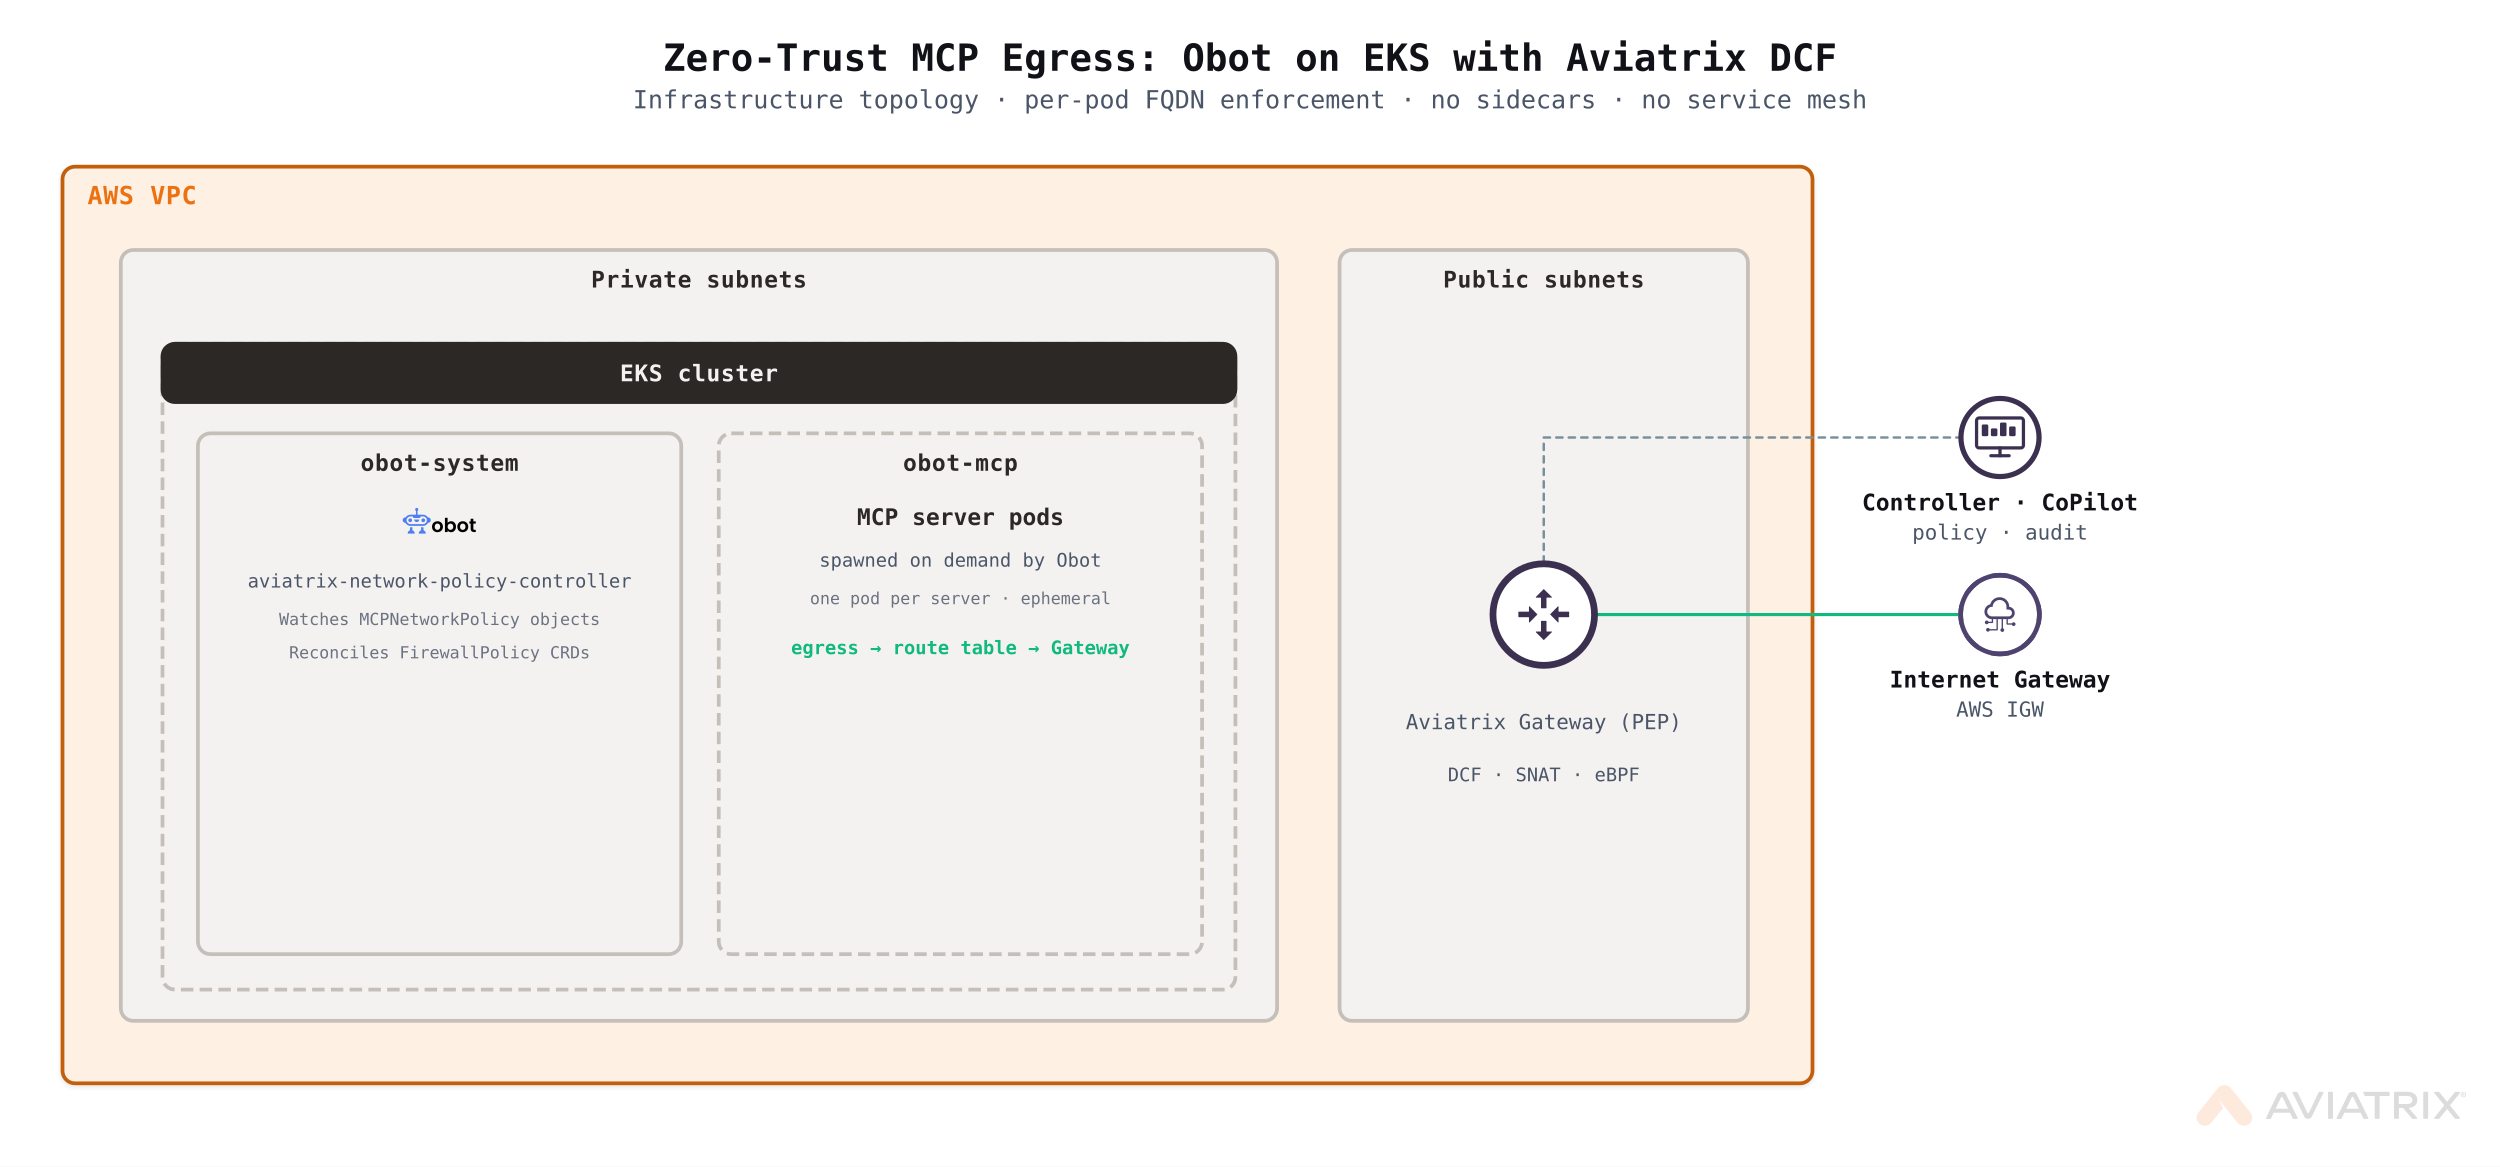
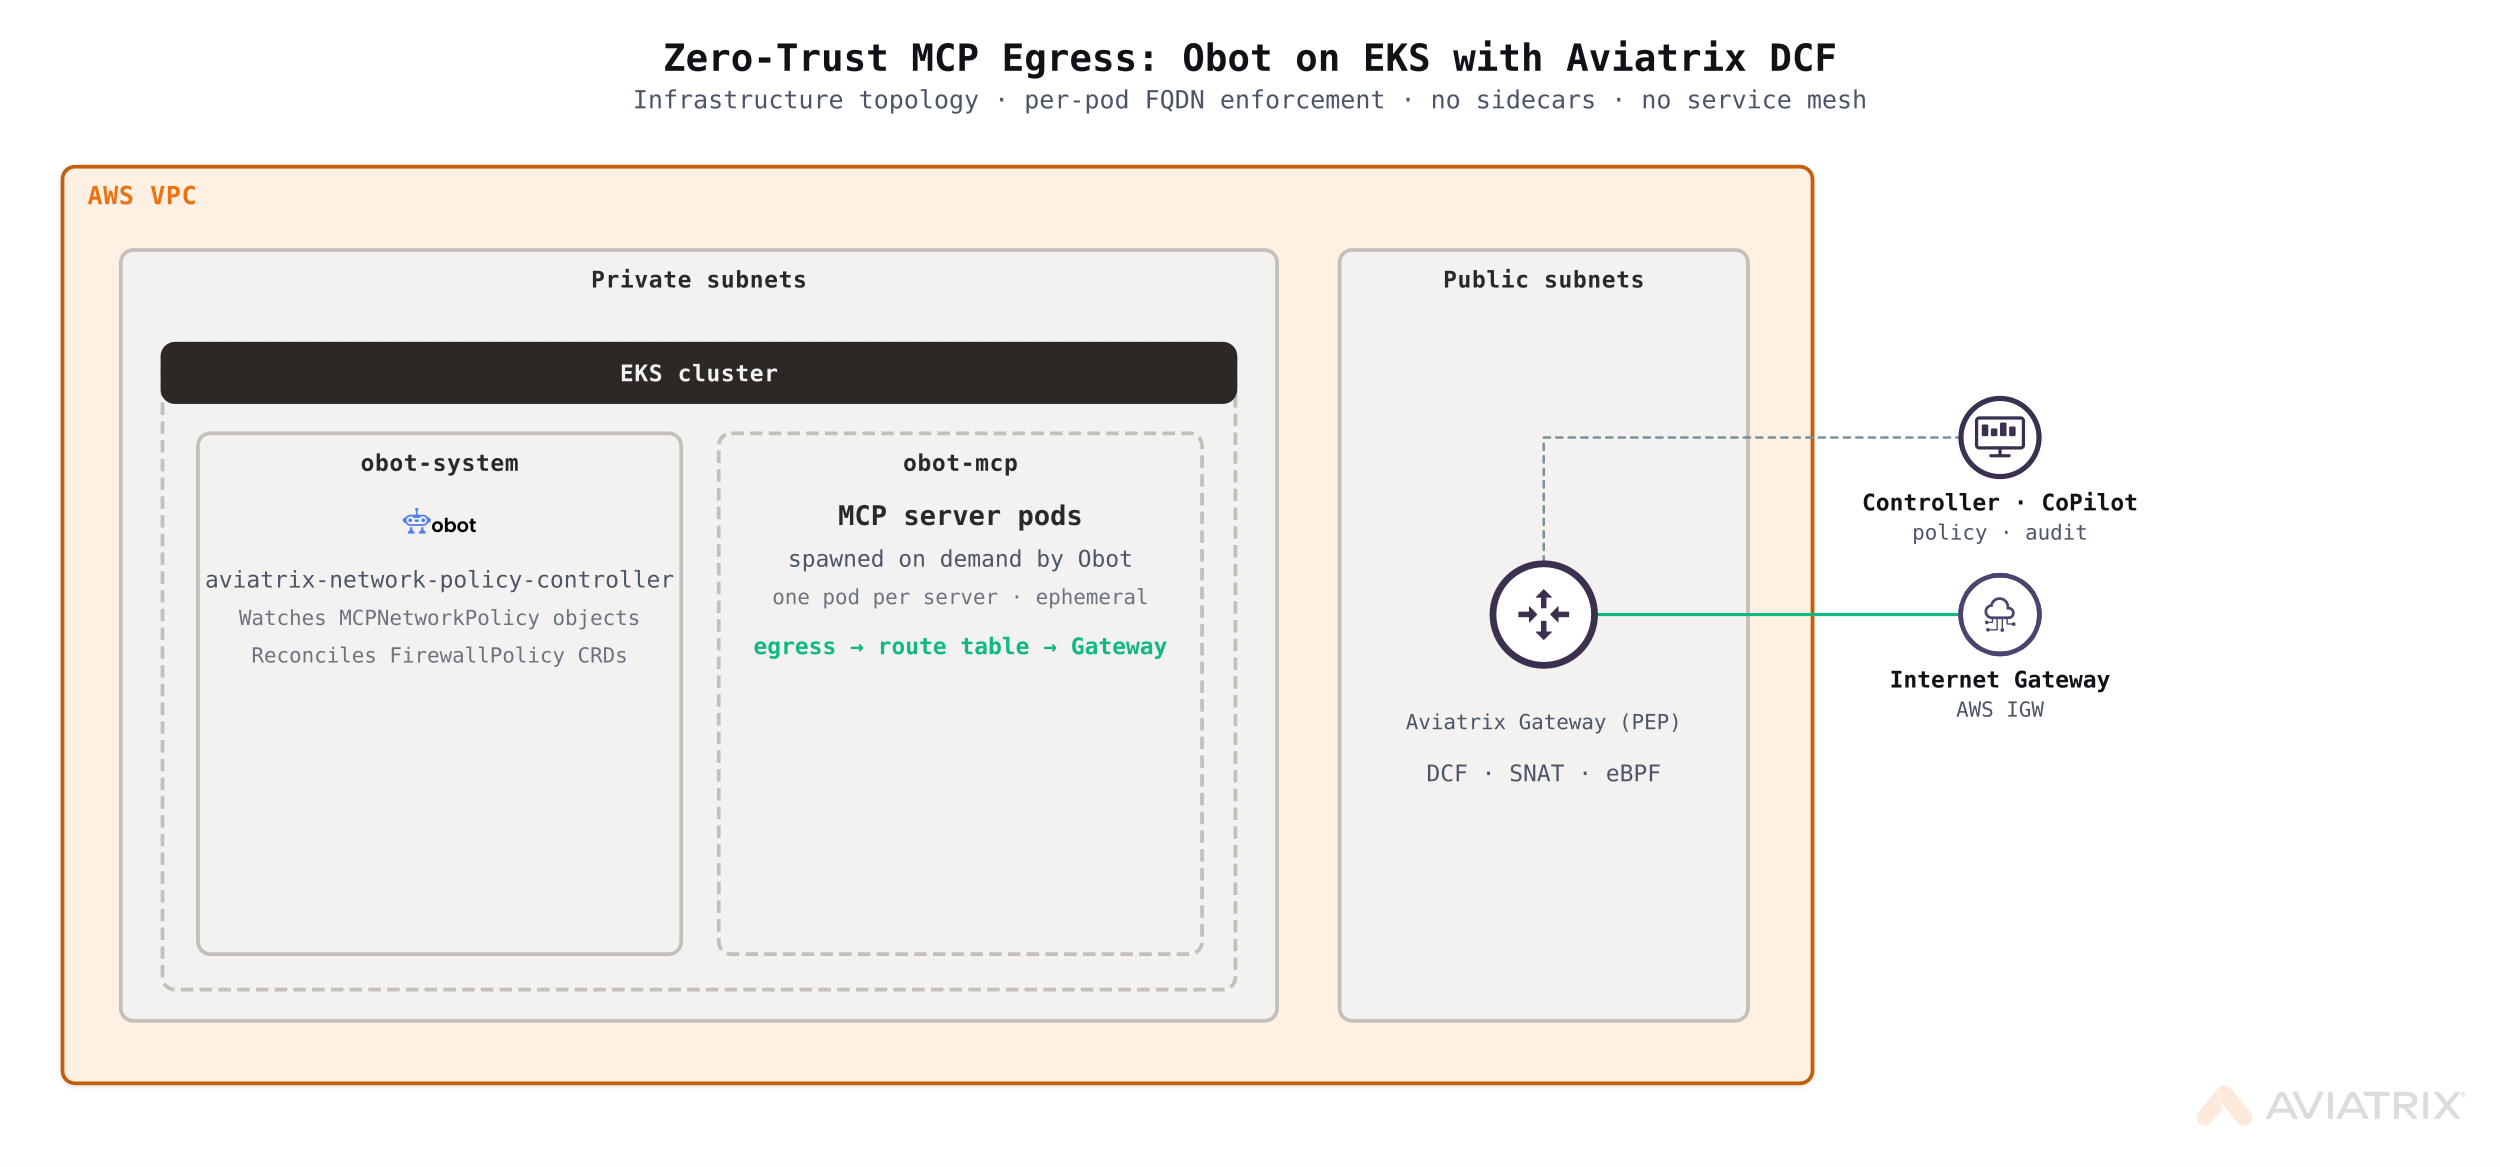
<svg xmlns="http://www.w3.org/2000/svg" viewBox="0 0 1200 560" width="1200" height="560">
  <defs>
    <filter id="shadow-sm" x="-2%" y="-2%" width="104%" height="108%">
      <feDropShadow dx="0" dy="1" stdDeviation="1" flood-color="#000" flood-opacity="0.10" />
    </filter>
    <filter id="shadow-md" x="-2%" y="-2%" width="104%" height="108%">
      <feDropShadow dx="0" dy="1" stdDeviation="1.5" flood-color="#000" flood-opacity="0.12" />
    </filter>
    <linearGradient id="avx-gradient" x1="0" y1="0" x2="0" y2="1">
      <stop offset="0%" stop-color="#fa6b1e" />
      <stop offset="100%" stop-color="#e24c01" />
    </linearGradient>
    <marker id="arrow-end" viewBox="0 0 10 10" refX="9" refY="5" markerWidth="9" markerHeight="9" orient="auto-start-reverse">
      <path d="M 0 0 L 10 5 L 0 10 z" fill="#78909C" />
    </marker>
    <marker id="arrow-end-accent" viewBox="0 0 10 10" refX="9" refY="5" markerWidth="9" markerHeight="9" orient="auto-start-reverse">
      <path d="M 0 0 L 10 5 L 0 10 z" fill="#fa6b1e" />
    </marker>
  </defs>
  <rect width="1200" height="560" fill="#FFFFFF" rx="0" stroke="none" stroke-width="1" />
  <text x="600.0" y="34" text-anchor="middle" font-family="'Anthropic Sans', 'SF Mono', ui-monospace, 'Segoe UI Mono', monospace" font-size="18" font-weight="700" fill="#111118">Zero-Trust MCP Egress: Obot on EKS with Aviatrix DCF</text>
  <text x="600.0" y="52" text-anchor="middle" font-family="'Anthropic Sans', 'SF Mono', ui-monospace, 'Segoe UI Mono', monospace" font-size="12" font-weight="400" fill="#4A5568">Infrastructure topology · per-pod FQDN enforcement · no sidecars · no service mesh</text>
  <g class="containers">
    <g id="container-vpc" opacity="1">
      <rect x="30" y="80" width="840" height="440" rx="6" ry="6" fill="#FEF0E3" stroke="#C25E0E" stroke-width="1.8" filter="url(#shadow-sm)" />
      <text x="42" y="98" text-anchor="start" font-family="'Anthropic Sans', 'SF Mono', ui-monospace, 'Segoe UI Mono', monospace" font-size="12" font-weight="600" fill="#EC7211" letter-spacing="0.3">AWS VPC</text>
    </g>
    <g id="container-priv-subnet" opacity="1">
      <rect x="58" y="120" width="555" height="370" rx="6" ry="6" fill="#F4F2F0" stroke="#C4BFB9" stroke-width="1.8" />
      <text x="335.5" y="138" text-anchor="middle" font-family="'Anthropic Sans', 'SF Mono', ui-monospace, 'Segoe UI Mono', monospace" font-size="11" font-weight="600" fill="#2c2826" letter-spacing="0.3">Private subnets</text>
    </g>
    <g id="container-eks" opacity="1">
      <rect x="78" y="165" width="515" height="310" rx="6" ry="6" fill="#F4F2F0" stroke="#C4BFB9" stroke-width="1.8" stroke-dasharray="6 3" />
    </g>
    <g id="container-pub-subnet" opacity="1">
      <rect x="643" y="120" width="196" height="370" rx="6" ry="6" fill="#F4F2F0" stroke="#C4BFB9" stroke-width="1.8" />
      <text x="741.0" y="138" text-anchor="middle" font-family="'Anthropic Sans', 'SF Mono', ui-monospace, 'Segoe UI Mono', monospace" font-size="11" font-weight="600" fill="#2c2826" letter-spacing="0.3">Public subnets</text>
    </g>
    <g id="container-ns-system" opacity="1">
      <rect x="95" y="208" width="232" height="250" rx="6" ry="6" fill="#F4F2F0" stroke="#C4BFB9" stroke-width="1.8" />
      <text x="211.0" y="226" text-anchor="middle" font-family="'Anthropic Sans', 'SF Mono', ui-monospace, 'Segoe UI Mono', monospace" font-size="11" font-weight="600" fill="#2c2826" letter-spacing="0.3">obot-system</text>
    </g>
    <g id="container-ns-mcp" opacity="1">
      <rect x="345" y="208" width="232" height="250" rx="6" ry="6" fill="#F4F2F0" stroke="#C4BFB9" stroke-width="1.8" stroke-dasharray="6 3" />
      <text x="461.0" y="226" text-anchor="middle" font-family="'Anthropic Sans', 'SF Mono', ui-monospace, 'Segoe UI Mono', monospace" font-size="11" font-weight="600" fill="#2c2826" letter-spacing="0.3">obot-mcp</text>
    </g>
    <g id="container-eks-bar" opacity="1">
      <rect x="78" y="165" width="515" height="28" rx="6" ry="6" fill="#2c2826" stroke="#2c2826" stroke-width="1.8" />
      <text x="335.5" y="183" text-anchor="middle" font-family="'Anthropic Sans', 'SF Mono', ui-monospace, 'Segoe UI Mono', monospace" font-size="11" font-weight="600" fill="#F4F2F0" letter-spacing="0.3">EKS cluster</text>
    </g>
  </g>
  <g class="connections">
    <g class="connection">
      <path d="M 741 295 L 960 295" fill="none" stroke="#10b981" stroke-width="1.5" marker-end="url(#arrow-end)" stroke-linecap="round" stroke-linejoin="round" />
    </g>
    <g class="connection">
      <path d="M 960 210 L 741 210 L 741 295" fill="none" stroke="#78909C" stroke-width="1.2" stroke-dasharray="3 3" marker-end="url(#arrow-end)" stroke-linecap="round" stroke-linejoin="round" />
    </g>
  </g>
  <g class="nodes">
    <g id="node-obot-logo">
      <svg x="193.0" y="232.0" width="36" height="36" viewBox="0 0 1892.2 720.92" overflow="visible">
        <style type="text/css">
	.st0{display:none;}
	.st1{display:inline;}
	.st2{font-family:'Poppins-SemiBold';}
	.st3{font-size:155.091px;}
	.st4{fill-rule:evenodd;clip-rule:evenodd;fill:#380067;}
	.st5{fill-rule:evenodd;clip-rule:evenodd;fill:#4F7EF3;}
</style>
        <g class="st0">
          <text transform="matrix(1 0 0 1 1070.963 390.6344)" class="st1 st2 st3">otto8</text>
          <g transform="matrix(2.51673,0,0,2.51673,9659.41,-9226.53)" class="st1">
            <g id="ic1_icon-black">
              <path id="ic1_otto8-icon-black" class="st4" d="M-3462.15,3741.84c-2.84,0-5.18,2.34-5.18,5.18l0,0c0.01,1.89,1.05,3.63,2.71,4.54     v12.11h-17.67c-6.58,0-12.34,3.52-15.49,8.77c-0.23-0.04-0.46-0.06-0.69-0.09c-4.81,0-8.77,3.96-8.77,8.77l0,0     c0,4.81,3.96,8.77,8.77,8.77c0.06,0,0.11-0.01,0.17-0.01c3.02,5.74,9.07,9.67,16.02,9.67h40.29c6.95,0,13-3.93,16.02-9.68     c0.06,0,0.11,0.01,0.17,0.02c4.81,0,8.77-3.96,8.77-8.77l0,0c0-4.81-3.96-8.77-8.77-8.77c-0.23,0.02-0.46,0.05-0.69,0.09     c-3.16-5.24-8.92-8.77-15.49-8.77h-17.67v-12.11c1.66-0.91,2.7-2.65,2.71-4.54l0,0     C-3456.97,3744.18-3459.31,3741.84-3462.15,3741.84L-3462.15,3741.84z M-3482.29,3769.34h7.59c-0.01,0.11-0.02,0.21-0.02,0.33     c0,2.56,2.06,4.63,4.63,4.63h15.89c2.56,0,4.63-2.06,4.63-4.63c0-0.11-0.01-0.22-0.02-0.33h7.59c6.92,0,12.38,5.43,12.38,12.26     c0,6.83-5.46,12.26-12.38,12.26h-40.29c-6.92,0-12.38-5.43-12.38-12.26C-3494.67,3774.77-3489.21,3769.34-3482.29,3769.34     L-3482.29,3769.34z M-3483.13,3775.52L-3483.13,3775.52c-3.34,0-6.08,2.74-6.08,6.08l0,0c0,3.33,2.74,6.08,6.08,6.08l0,0     c3.34,0,6.08-2.75,6.08-6.08l0,0C-3477.05,3778.26-3479.79,3775.52-3483.13,3775.52z M-3441.16,3775.52     c-3.34,0-6.08,2.74-6.08,6.08l0,0c0,3.33,2.74,6.08,6.08,6.08l0,0c3.34,0,6.08-2.75,6.08-6.08l0,0     C-3435.08,3778.26-3437.83,3775.52-3441.16,3775.52L-3441.16,3775.52z M-3470.34,3779.16c0,4.53,3.67,8.2,8.2,8.2     c4.53,0,8.2-3.67,8.2-8.2H-3470.34z M-3483.52,3803.87c-0.21,1.19-0.32,2.41-0.32,3.66v5.99c-4.39,1.6-7.52,5.8-7.52,10.74h22.89     c0-5-3.21-9.23-7.67-10.79v-5.93c0-1.25,0.16-2.46,0.47-3.61h-6.61C-3482.71,3803.92-3483.12,3803.9-3483.52,3803.87z      M-3440.77,3803.87c-0.41,0.03-0.82,0.05-1.23,0.05h-6.61c0.3,1.15,0.47,2.36,0.47,3.61v5.93c-4.46,1.56-7.67,5.8-7.67,10.79     h22.89c0-4.94-3.14-9.14-7.52-10.74v-5.99C-3440.44,3806.28-3440.56,3805.06-3440.77,3803.87z M-3447.09,3816.16     c1.59,0,2.83,1.19,2.83,2.88c0,1.69-1.24,2.88-2.83,2.88c-1.58,0-2.83-1.19-2.83-2.88     C-3449.92,3817.34-3448.68,3816.16-3447.09,3816.16z M-3441.37,3816.16c1.2,0,1.82,0.66,1.82,1.46c0,0.6-0.34,1.06-0.89,1.27     c0.63,0.19,1.03,0.69,1.03,1.38c0,1-0.79,1.64-1.96,1.64c-1.16,0-1.95-0.64-1.95-1.64c0-0.7,0.41-1.2,1.02-1.38     c-0.57-0.22-0.89-0.65-0.89-1.27C-3443.18,3816.81-3442.57,3816.16-3441.37,3816.16z M-3441.37,3816.74     c-0.68,0-1.14,0.33-1.14,0.98c0,0.57,0.47,0.94,1.14,0.94c0.68,0,1.15-0.38,1.15-0.95     C-3440.22,3817.07-3440.67,3816.74-3441.37,3816.74z M-3447.09,3816.79c-1.19,0-2.08,0.86-2.08,2.24c0,1.38,0.89,2.24,2.08,2.24     s2.08-0.86,2.08-2.24C-3445.02,3817.65-3445.91,3816.79-3447.09,3816.79z M-3441.37,3819.19c-0.71,0-1.28,0.32-1.28,1.05     c0,0.65,0.5,1.09,1.28,1.09c0.79,0,1.27-0.44,1.27-1.09C-3440.09,3819.54-3440.64,3819.19-3441.37,3819.19z" />
            </g>
          </g>
        </g>
        <g>
          <path d="M821.02,630.46c-20.7-11.47-36.95-27.72-48.75-48.75c-11.81-21.02-17.7-45.27-17.7-72.76c0-27.48,6.06-51.74,18.19-72.76   c12.13-21.02,28.7-37.27,49.72-48.75c21.02-11.48,44.46-17.22,70.34-17.22c25.87,0,49.31,5.75,70.34,17.22   c21.02,11.48,37.59,27.73,49.72,48.75c12.13,21.02,18.19,45.28,18.19,72.76c0,27.49-6.23,51.74-18.67,72.76   c-12.45,21.02-29.27,37.28-50.45,48.75c-21.18,11.48-44.87,17.22-71.06,17.22C865,647.68,841.71,641.94,821.02,630.46z    M925.55,579.53c10.83-5.98,19.48-14.95,25.95-26.92c6.47-11.96,9.7-26.51,9.7-43.66c0-25.54-6.71-45.19-20.13-58.94   c-13.42-13.74-29.83-20.62-49.24-20.62c-19.4,0-35.65,6.88-48.75,20.62c-13.1,13.75-19.65,33.39-19.65,58.94   c0,25.55,6.38,45.2,19.16,58.93c12.77,13.75,28.86,20.62,48.27,20.62C903.16,588.5,914.72,585.51,925.55,579.53z" />
          <path d="M1185.06,382.34c15.35-8.08,32.9-12.13,52.63-12.13c22.96,0,43.73,5.66,62.33,16.98c18.59,11.32,33.3,27.41,44.14,48.26   c10.83,20.86,16.25,45.04,16.25,72.52c0,27.49-5.42,51.83-16.25,73c-10.84,21.19-25.55,37.6-44.14,49.24   c-18.6,11.64-39.37,17.46-62.33,17.46c-20.05,0-37.59-3.96-52.63-11.88c-15.04-7.92-27.09-18.19-36.14-30.8v38.32h-67.91V284.36   h67.91v129.51C1157.66,400.94,1169.7,390.43,1185.06,382.34z M1281.11,466.02c-6.63-11.8-15.36-20.78-26.19-26.92   c-10.84-6.14-22.56-9.22-35.17-9.22c-12.29,0-23.85,3.15-34.68,9.46c-10.84,6.3-19.57,15.45-26.19,27.41   c-6.63,11.97-9.94,26.04-9.94,42.2c0,16.17,3.31,30.24,9.94,42.2c6.62,11.97,15.35,21.1,26.19,27.41   c10.83,6.31,22.39,9.46,34.68,9.46c12.61,0,24.33-3.23,35.17-9.7c10.83-6.47,19.56-15.68,26.19-27.65   c6.62-11.96,9.94-26.19,9.94-42.69C1291.05,491.81,1287.73,477.83,1281.11,466.02z" />
          <path d="M1459.37,630.46c-20.7-11.47-36.95-27.72-48.75-48.75c-11.81-21.02-17.7-45.27-17.7-72.76c0-27.48,6.06-51.74,18.19-72.76   c12.13-21.02,28.7-37.27,49.72-48.75c21.02-11.48,44.46-17.22,70.34-17.22c25.87,0,49.31,5.75,70.34,17.22   c21.02,11.48,37.59,27.73,49.72,48.75c12.13,21.02,18.19,45.28,18.19,72.76c0,27.49-6.23,51.74-18.67,72.76   c-12.45,21.02-29.27,37.28-50.45,48.75c-21.18,11.48-44.87,17.22-71.06,17.22C1503.34,647.68,1480.06,641.94,1459.37,630.46z    M1563.9,579.53c10.83-5.98,19.48-14.95,25.95-26.92c6.47-11.96,9.7-26.51,9.7-43.66c0-25.54-6.71-45.19-20.13-58.94   c-13.42-13.74-29.84-20.62-49.24-20.62c-19.4,0-35.65,6.88-48.75,20.62c-13.1,13.75-19.65,33.39-19.65,58.94   c0,25.55,6.38,45.2,19.16,58.93c12.77,13.75,28.86,20.62,48.27,20.62C1541.51,588.5,1553.06,585.51,1563.9,579.53z" />
          <path d="M1798.43,430.37v130c0,9.06,2.18,15.6,6.55,19.65c4.36,4.05,11.72,6.06,22.07,6.06h31.53v57.24h-42.69   c-57.24,0-85.86-27.81-85.86-83.43V430.37h-32.02v-55.78h32.02v-66.45h68.4v66.45h60.15v55.78H1798.43z" />
        </g>
        <g id="ic1_icon-black_00000129166214560931710720000014079342250062017976_">
          <path id="ic1_otto8-icon-black_00000052808708928244291080000007683698333036600744_" class="st5" d="M369.51,33.52   c-22.36,0-40.77,18.41-40.77,40.77l0,0c0.04,14.86,8.23,28.61,21.3,35.7v95.32H210.94c-51.76,0-97.1,27.73-121.96,69.01   c-1.81-0.3-3.63-0.51-5.45-0.68c-37.86,0-69.01,31.14-69.01,69.01l0,0c0,37.86,31.15,69.01,69.01,69.01   c0.44-0.03,0.87-0.07,1.31-0.1c23.75,45.19,71.4,76.13,126.1,76.13h317.14c54.71,0,102.36-30.94,126.11-76.17   c0.44,0.03,0.87,0.1,1.3,0.14c37.86,0,69.01-31.14,69.01-69.01l0,0c0-37.86-31.15-69.01-69.01-69.01   c-1.83,0.17-3.64,0.37-5.45,0.68c-24.86-41.28-70.2-69.04-121.96-69.04H388.97v-95.29c13.07-7.13,21.26-20.84,21.3-35.7l0,0   C410.27,51.93,391.87,33.52,369.51,33.52L369.51,33.52z M210.94,250h59.73c-0.06,0.84-0.13,1.69-0.13,2.57   c0,20.16,16.24,36.41,36.42,36.41h125.09c20.18,0,36.42-16.25,36.42-36.41c0-0.88-0.07-1.72-0.13-2.57h59.73   c54.48,0,97.47,42.73,97.47,96.5c0,53.74-42.99,96.5-97.47,96.5H210.94c-54.48,0-97.47-42.76-97.47-96.5   C113.47,292.73,156.46,250,210.94,250L210.94,250z M204.34,298.64L204.34,298.64c-26.26,0-47.86,21.58-47.86,47.86l0,0   c0,26.25,21.6,47.86,47.86,47.86l0,0c26.26,0,47.86-21.62,47.86-47.86l0,0C252.2,320.22,230.59,298.64,204.34,298.64z    M534.68,298.64c-26.26,0-47.86,21.58-47.86,47.86l0,0c0,26.25,21.6,47.86,47.86,47.86l0,0c26.26,0,47.86-21.62,47.86-47.86l0,0   C582.54,320.22,560.93,298.64,534.68,298.64L534.68,298.64z M305,327.32c0,35.63,28.88,64.52,64.51,64.52   c35.63,0,64.51-28.88,64.51-64.52H305z M201.23,521.81c-1.62,9.36-2.55,18.95-2.55,28.78v47.12c-34.52,12.63-59.2,45.67-59.2,84.55   h180.19c0-39.32-25.25-72.66-60.38-84.95v-46.71c0-9.86,1.3-19.35,3.67-28.41h-52.02C207.67,522.18,204.44,522.04,201.23,521.81z    M537.79,521.81c-3.21,0.24-6.44,0.37-9.71,0.37h-52.02c2.37,9.05,3.67,18.54,3.67,28.41v46.71   c-35.14,12.29-60.38,45.63-60.38,84.95h180.2c0-38.88-24.68-71.91-59.2-84.51v-47.15C540.34,540.76,539.41,531.16,537.79,521.81z" />
        </g>
      </svg>
    </g>
    <g id="node-gw">
      <svg x="715.0" y="269.0" width="52" height="52" viewBox="0 0 128 128" overflow="visible">
        <circle cx="64" cy="64" r="60" fill="white" stroke="#3B304F" stroke-width="8" />
        <path fill="#3B304F" d="M54.697 43.189L63.64 34.139C63.878 33.954 64.115 33.954 64.36 34.139L73.534 43.189C73.717 43.374 73.778 43.613 73.602 43.791C73.534 43.969 73.358 44.031 73.174 43.969H67.705C67.468 43.969 67.23 44.209 67.23 44.448V56.141C67.23 56.381 67.047 56.566 66.809 56.566H61.245C61.001 56.634 60.756 56.442 60.756 56.203V44.455C60.756 44.216 60.58 43.976 60.349 43.976H55.056C54.758 43.976 54.581 43.736 54.581 43.428C54.636 43.38 54.636 43.257 54.697 43.196V43.189ZM73.541 84.811L64.36 93.861C64.115 94.046 63.871 94.046 63.634 93.861L54.69 84.811C54.514 84.572 54.568 84.264 54.812 84.147C54.88 84.092 54.934 84.031 55.05 84.031H60.343C60.573 84.031 60.75 83.791 60.75 83.552V71.859C60.75 71.619 60.933 71.434 61.17 71.434H66.816C67.054 71.434 67.237 71.612 67.237 71.859V83.552C67.237 83.791 67.474 84.031 67.712 84.031H72.937C73.174 83.853 73.48 83.908 73.656 84.147C73.778 84.332 73.724 84.626 73.534 84.811H73.541ZM46.533 72.872V67.532C46.533 67.3 46.296 67.122 46.058 67.053H34.475C34.231 67.053 34 66.882 34 66.642V61.002C34 60.762 34.231 60.591 34.475 60.522H46.058C46.296 60.522 46.533 60.344 46.533 60.112V54.772C46.479 54.525 46.601 54.293 46.778 54.224C46.954 54.108 47.198 54.224 47.321 54.347L56.257 63.521C56.441 63.699 56.441 63.931 56.257 64.123L47.314 73.173C47.137 73.358 46.893 73.413 46.717 73.297C46.581 73.173 46.527 72.995 46.527 72.872H46.533ZM81.467 54.765V60.105C81.467 60.351 81.704 60.529 81.942 60.529H93.525C93.769 60.598 94 60.769 94 61.008V66.642C94 66.889 93.769 67.067 93.525 67.067H81.942C81.704 67.135 81.467 67.306 81.467 67.546V72.886C81.521 73.119 81.344 73.297 81.1 73.365C80.924 73.365 80.802 73.297 80.693 73.18L71.736 64.007C71.559 63.829 71.559 63.596 71.736 63.404L80.693 54.354C80.802 54.169 81.1 54.115 81.283 54.231C81.467 54.354 81.521 54.594 81.467 54.779V54.765Z" />
      </svg>
      <text x="741" y="350.0" text-anchor="middle" font-family="'Anthropic Sans', 'SF Mono', ui-monospace, 'Segoe UI Mono', monospace" font-size="10" font-weight="400" fill="#4A5568">Aviatrix Gateway (PEP)</text>
    </g>
    <g id="node-igw">
      <svg x="940.0" y="275.0" width="40" height="40" viewBox="0 0 72 72" overflow="visible">
        <circle cx="36" cy="36" r="36" fill="white" />
        <path d="M72 36C72 55.882 55.882 72 36 72C16.118 72 0 55.882 0 36C0 16.118 16.118 0 36 0C55.882 0 72 16.118 72 36ZM4.032 36C4.032 53.655 18.345 67.968 36 67.968C53.655 67.968 67.968 53.655 67.968 36C67.968 18.345 53.655 4.032 36 4.032C18.345 4.032 4.032 18.345 4.032 36Z" fill="#4E436F" />
        <path fill-rule="evenodd" clip-rule="evenodd" d="M71.382 42.677C71.504 42.025 71.609 41.366 71.696 40.702C71.897 39.163 72 37.594 72 36C72 34.406 71.897 32.837 71.696 31.298C71.609 30.634 71.504 29.975 71.382 29.323C71.258 28.664 71.117 28.012 70.958 27.366C68.885 27.753 67.453 29.699 67.729 31.815C67.908 33.183 68 34.58 68 36C68 37.42 67.908 38.817 67.729 40.185C67.453 42.301 68.885 44.246 70.958 44.633C71.117 43.988 71.258 43.336 71.382 42.677ZM66.82 54.614C65.08 53.422 62.691 53.786 61.391 55.479C59.686 57.697 57.697 59.686 55.479 61.391C53.786 62.691 53.422 65.08 54.614 66.82C55.186 66.474 55.747 66.113 56.297 65.737C56.848 65.36 57.388 64.968 57.916 64.562C60.41 62.646 62.646 60.41 64.562 57.916C64.968 57.388 65.36 56.848 65.737 56.297C66.113 55.747 66.474 55.186 66.82 54.614ZM44.633 70.958C44.246 68.885 42.301 67.453 40.185 67.729C38.817 67.908 37.42 68 36 68C34.58 68 33.183 67.908 31.815 67.729C29.699 67.453 27.753 68.885 27.366 70.958C28.012 71.117 28.664 71.258 29.323 71.382C29.975 71.504 30.634 71.609 31.298 71.696C32.837 71.897 34.406 72 36 72C37.594 72 39.163 71.897 40.702 71.696C41.366 71.609 42.025 71.504 42.677 71.382C43.336 71.258 43.988 71.117 44.633 70.958ZM17.386 66.82C18.578 65.08 18.214 62.691 16.521 61.391C14.303 59.686 12.314 57.697 10.609 55.479C9.309 53.786 6.92 53.422 5.18 54.614C5.526 55.186 5.887 55.747 6.263 56.297C6.64 56.848 7.032 57.388 7.438 57.916C9.354 60.41 11.59 62.646 14.084 64.562C14.612 64.968 15.152 65.36 15.703 65.737C16.253 66.113 16.814 66.474 17.386 66.82ZM1.042 44.633C3.115 44.246 4.547 42.301 4.271 40.185C4.092 38.817 4 37.42 4 36C4 34.58 4.092 33.183 4.271 31.815C4.547 29.699 3.115 27.753 1.042 27.366C0.883 28.012 0.742 28.664 0.618 29.323C0.496 29.975 0.391 30.634 0.304 31.298C0.104 32.837 0 34.406 0 36C0 37.594 0.104 39.163 0.304 40.702C0.391 41.366 0.496 42.025 0.618 42.677C0.742 43.336 0.883 43.988 1.042 44.633ZM5.18 17.386C6.92 18.578 9.309 18.214 10.609 16.521C12.314 14.303 14.303 12.314 16.521 10.609C18.214 9.309 18.578 6.92 17.386 5.18C16.814 5.526 16.253 5.887 15.703 6.263C15.152 6.64 14.612 7.032 14.084 7.438C11.59 9.354 9.354 11.59 7.438 14.084C7.032 14.612 6.64 15.152 6.263 15.703C5.887 16.253 5.526 16.814 5.18 17.386ZM27.366 1.042C27.753 3.115 29.699 4.547 31.815 4.271C33.183 4.092 34.58 4 36 4C37.42 4 38.817 4.092 40.185 4.271C42.301 4.547 44.246 3.115 44.633 1.042C43.988 0.883 43.336 0.742 42.677 0.618C42.025 0.496 41.366 0.391 40.702 0.304C39.163 0.104 37.594 0 36 0C34.406 0 32.837 0.104 31.298 0.304C30.634 0.391 29.975 0.496 29.323 0.618C28.664 0.742 28.012 0.883 27.366 1.042ZM54.614 5.18C53.422 6.92 53.786 9.309 55.479 10.609C57.697 12.314 59.686 14.303 61.391 16.521C62.691 18.214 65.08 18.578 66.82 17.386C66.474 16.814 66.113 16.253 65.737 15.703C65.36 15.152 64.968 14.612 64.562 14.084C62.646 11.59 60.41 9.354 57.916 7.438C57.388 7.032 56.848 6.64 56.297 6.263C55.747 5.887 55.186 5.526 54.614 5.18Z" fill="#4E436F" />
        <path fill-rule="evenodd" clip-rule="evenodd" d="M28.872 39.941C27.168 39.889 25.704 39.269 24.481 38.079C23.202 36.836 22.562 35.317 22.562 33.521C22.562 31.982 23.029 30.61 23.96 29.407C24.892 28.203 26.112 27.433 27.619 27.098C28.114 25.282 29.106 23.812 30.593 22.687C32.08 21.562 33.766 21 35.649 21C37.969 21 39.937 21.804 41.553 23.412C43.169 25.021 43.977 26.979 43.977 29.288C45.346 29.446 46.481 30.033 47.383 31.049C48.285 32.066 48.736 33.255 48.736 34.616C48.736 36.096 48.216 37.354 47.175 38.39C46.134 39.426 44.87 39.944 43.383 39.944H42.777V43.558H46.323C46.586 43.008 47.149 42.628 47.802 42.628C48.705 42.628 49.438 43.357 49.438 44.256C49.438 45.155 48.705 45.884 47.802 45.884C47.061 45.884 46.435 45.393 46.233 44.721H42.193C41.87 44.721 41.609 44.461 41.609 44.139V39.944H38.571V47.851C39.186 48.085 39.622 48.678 39.622 49.372C39.622 50.271 38.89 51 37.986 51C37.083 51 36.35 50.271 36.35 49.372C36.35 48.678 36.787 48.085 37.402 47.851V39.944H34.13V49.139C34.13 49.461 33.869 49.721 33.546 49.721H27.129C26.894 50.333 26.298 50.767 25.601 50.767C24.697 50.767 23.965 50.039 23.965 49.139C23.965 48.24 24.697 47.512 25.601 47.512C26.298 47.512 26.894 47.946 27.129 48.558H32.962V39.944H30.041V42.744C30.041 43.065 29.779 43.326 29.456 43.326H26.069C25.835 43.94 25.239 44.376 24.54 44.376C23.636 44.376 22.904 43.647 22.904 42.748C22.904 41.849 23.636 41.12 24.54 41.12C25.237 41.12 25.833 41.555 26.068 42.167L28.872 42.163V39.941ZM45.494 36.718C44.919 37.29 44.215 37.576 43.383 37.576H29.106C27.956 37.576 26.974 37.172 26.161 36.362C25.807 36.01 25.53 35.625 25.33 35.208C25.071 34.669 24.942 34.077 24.942 33.432C24.942 33.23 24.955 33.032 24.98 32.84C25.099 31.947 25.492 31.168 26.161 30.502C26.974 29.693 27.956 29.288 29.106 29.288H29.701C29.701 27.65 30.281 26.254 31.441 25.1C31.985 24.558 32.583 24.144 33.234 23.856C33.949 23.54 34.73 23.377 35.575 23.368C35.6 23.368 35.624 23.368 35.649 23.368C37.295 23.368 38.698 23.945 39.858 25.1C40.393 25.632 40.804 26.215 41.093 26.85C41.33 27.373 41.484 27.93 41.554 28.523C41.583 28.772 41.598 29.027 41.598 29.288V31.656H43.383C44.215 31.656 44.919 31.942 45.494 32.514C45.964 32.982 46.242 33.534 46.328 34.172C46.347 34.316 46.357 34.464 46.357 34.616C46.357 35.045 46.28 35.44 46.126 35.8C45.982 36.136 45.772 36.442 45.494 36.718Z" fill="#4E436F" />
      </svg>
      <text x="960" y="330.0" text-anchor="middle" font-family="'Anthropic Sans', 'SF Mono', ui-monospace, 'Segoe UI Mono', monospace" font-size="11" font-weight="600" fill="#111118">Internet Gateway</text>
      <text x="960" y="344.0" text-anchor="middle" font-family="'Anthropic Sans', 'SF Mono', ui-monospace, 'Segoe UI Mono', monospace" font-size="10" font-weight="400" fill="#4A5568">AWS IGW</text>
    </g>
    <g id="node-controller">
      <svg x="940.0" y="190.0" width="40" height="40" viewBox="0 0 128 128" overflow="visible">
        <circle cx="64" cy="64" r="60" fill="white" stroke="#3B304F" stroke-width="8" />
        <rect x="28" y="34" width="72" height="46" rx="4" fill="none" stroke="#3B304F" stroke-width="5" />
        <line x1="64" y1="80" x2="64" y2="92" stroke="#3B304F" stroke-width="5" stroke-linecap="round" />
        <line x1="50" y1="92" x2="78" y2="92" stroke="#3B304F" stroke-width="5" stroke-linecap="round" />
        <rect x="36" y="44" width="10" height="18" rx="2" fill="#3B304F" />
        <rect x="50" y="50" width="10" height="12" rx="2" fill="#3B304F" />
        <rect x="64" y="41" width="10" height="21" rx="2" fill="#3B304F" />
        <rect x="78" y="47" width="10" height="15" rx="2" fill="#3B304F" />
      </svg>
      <text x="960" y="245.0" text-anchor="middle" font-family="'Anthropic Sans', 'SF Mono', ui-monospace, 'Segoe UI Mono', monospace" font-size="11" font-weight="600" fill="#111118">Controller · CoPilot</text>
      <text x="960" y="259.0" text-anchor="middle" font-family="'Anthropic Sans', 'SF Mono', ui-monospace, 'Segoe UI Mono', monospace" font-size="10" font-weight="400" fill="#4A5568">policy · audit</text>
    </g>
  </g>
-   <text x="211" y="282" text-anchor="middle" font-family="'Anthropic Sans', 'SF Mono', ui-monospace, 'Segoe UI Mono', monospace" font-size="9" font-weight="normal" fill="#4A5568">aviatrix-network-policy-controller</text>
-   <text x="211" y="300" text-anchor="middle" font-family="'Anthropic Sans', 'SF Mono', ui-monospace, 'Segoe UI Mono', monospace" font-size="8" font-weight="normal" fill="#6B7280">Watches MCPNetworkPolicy objects</text>
-   <text x="211" y="316" text-anchor="middle" font-family="'Anthropic Sans', 'SF Mono', ui-monospace, 'Segoe UI Mono', monospace" font-size="8" font-weight="normal" fill="#6B7280">Reconciles FirewallPolicy CRDs</text>
-   <text x="461" y="252" text-anchor="middle" font-family="'Anthropic Sans', 'SF Mono', ui-monospace, 'Segoe UI Mono', monospace" font-size="11" font-weight="600" fill="#2c2826">MCP server pods</text>
-   <text x="461" y="272" text-anchor="middle" font-family="'Anthropic Sans', 'SF Mono', ui-monospace, 'Segoe UI Mono', monospace" font-size="9" font-weight="normal" fill="#4A5568">spawned on demand by Obot</text>
-   <text x="461" y="290" text-anchor="middle" font-family="'Anthropic Sans', 'SF Mono', ui-monospace, 'Segoe UI Mono', monospace" font-size="8" font-weight="normal" fill="#6B7280">one pod per server · ephemeral</text>
-   <text x="461" y="314" text-anchor="middle" font-family="'Anthropic Sans', 'SF Mono', ui-monospace, 'Segoe UI Mono', monospace" font-size="9" font-weight="600" fill="#10b981">egress → route table → Gateway</text>
-   <text x="741" y="375" text-anchor="middle" font-family="'Anthropic Sans', 'SF Mono', ui-monospace, 'Segoe UI Mono', monospace" font-size="9" font-weight="normal" fill="#4A5568">DCF · SNAT · eBPF</text>
+   <text x="211" y="282" text-anchor="middle" font-family="'Anthropic Sans', 'SF Mono', ui-monospace, 'Segoe UI Mono', monospace" font-size="11" font-weight="normal" fill="#4A5568">aviatrix-network-policy-controller</text>
+   <text x="211" y="300" text-anchor="middle" font-family="'Anthropic Sans', 'SF Mono', ui-monospace, 'Segoe UI Mono', monospace" font-size="10" font-weight="normal" fill="#6B7280">Watches MCPNetworkPolicy objects</text>
+   <text x="211" y="318" text-anchor="middle" font-family="'Anthropic Sans', 'SF Mono', ui-monospace, 'Segoe UI Mono', monospace" font-size="10" font-weight="normal" fill="#6B7280">Reconciles FirewallPolicy CRDs</text>
+   <text x="461" y="252" text-anchor="middle" font-family="'Anthropic Sans', 'SF Mono', ui-monospace, 'Segoe UI Mono', monospace" font-size="13" font-weight="600" fill="#2c2826">MCP server pods</text>
+   <text x="461" y="272" text-anchor="middle" font-family="'Anthropic Sans', 'SF Mono', ui-monospace, 'Segoe UI Mono', monospace" font-size="11" font-weight="normal" fill="#4A5568">spawned on demand by Obot</text>
+   <text x="461" y="290" text-anchor="middle" font-family="'Anthropic Sans', 'SF Mono', ui-monospace, 'Segoe UI Mono', monospace" font-size="10" font-weight="normal" fill="#6B7280">one pod per server · ephemeral</text>
+   <text x="461" y="314" text-anchor="middle" font-family="'Anthropic Sans', 'SF Mono', ui-monospace, 'Segoe UI Mono', monospace" font-size="11" font-weight="600" fill="#10b981">egress → route table → Gateway</text>
+   <text x="741" y="375" text-anchor="middle" font-family="'Anthropic Sans', 'SF Mono', ui-monospace, 'Segoe UI Mono', monospace" font-size="11" font-weight="normal" fill="#4A5568">DCF · SNAT · eBPF</text>
  <g class="watermark" opacity="0.15">
    <svg x="1054" y="518" width="130" height="26" viewBox="0 0 400 80" overflow="visible">
      <path fill="#fa6b1e" d="M80.6,49.3l-8.4-10.5-15.6-19.5-4.8-5.9c-2.3-2.9-5.9-4.6-9.6-4.6s-7.3,1.7-9.7,4.6l-4.8,5.9-15.6,19.5-8.4,10.5c-4.2,5.2-3.3,12.8,2,16.9,2.3,1.7,4.9,2.6,7.6,2.6s7.2-1.6,9.7-4.6l4.8-5.9,12.3-15.4-6.6-13.5,23.1,28.9,4.8,5.9c2.4,3,6,4.6,9.7,4.6s5.3-.8,7.6-2.6c5.3-4.1,6.1-11.7,1.9-16.9h0Z" />
      <path fill="#111118" d="M285,18.7h-36.8c-.8,0-1.3.8-.9,1.5l2,4.1c.2.4.5.6,1,.6h13.9v32.7c0,.6.5,1,1.1,1h5c.6,0,1.1-.5,1.1-1V24.9h13.7c.6,0,1-.5,1-1v-4.1c0-.6-.5-1.1-1.1-1.1h0Z" />
      <path fill="#111118" d="M133.1,22.2c-1-2.1-3.2-3.4-5.6-3.4h-1.2c-2.4,0-4.5,1.3-5.6,3.4l-17.1,35c-.3.7.2,1.5,1,1.5h5.3c.4,0,.8-.2,1-.6l4.1-8.5h24l4.1,8.5c.2.4.5.6,1,.6h5.3c.8,0,1.3-.8,1-1.5l-17.3-35h0ZM117.8,43.7l8-16.8c.5-1,2-1,2.5,0l8,16.8h-18.5Z" />
      <path fill="#111118" d="M187.7,18.7h-5.3c-.4,0-.8.2-1,.6l-14.3,30.2c-.5,1-2,1-2.5,0l-14.5-30.2c-.2-.4-.5-.6-1-.6h-5.3c-.8,0-1.3.8-.9,1.5l17.2,35c1,2.1,3.2,3.4,5.5,3.4h.2c2.4,0,4.5-1.3,5.5-3.4l17.2-35c.3-.7-.2-1.5-.9-1.5h.1Z" />
      <path fill="#111118" d="M201.4,18.7h-5c-.6,0-1.1.5-1.1,1v37.8c0,.6.5,1,1.1,1h5c.6,0,1.1-.5,1.1-1V19.8c0-.6-.5-1.1-1.1-1.1h0Z" />
      <path fill="#111118" d="M237.6,22.2c-1-2.1-3.3-3.4-5.7-3.4h-1.2c-2.4,0-4.5,1.3-5.6,3.4l-17.1,35c-.3.7.2,1.5,1,1.5h5.3c.4,0,.8-.2,1-.6l4.1-8.5h24l4.1,8.5c.2.4.5.6,1,.6h5.3c.8,0,1.3-.8.9-1.5l-17.1-35h0ZM222.2,43.7l8-16.8c.5-1,2-1,2.5,0l8,16.8h-18.5Z" />
      <path fill="#111118" d="M325.3,36.9c1.2-1.8,1.8-3.9,1.8-6.2s-.6-4.5-1.8-6.3c-1.2-1.8-2.9-3.2-5-4.2s-4.7-1.5-7.5-1.5h-19c-.6,0-1.1.5-1.1,1v37.8c0,.6.5,1,1.1,1h5c.6,0,1.1-.5,1.1-1v-14.9h6.1l13.3,15.6c.2.2.5.4.8.4h5.8c.9,0,1.4-1,.8-1.7l-12.4-14.4c2.2-.2,4.3-.6,6-1.4,2.1-1,3.8-2.4,5-4.2h0ZM317.7,35.2c-1.4,1.1-3.3,1.5-5.7,1.5h-12.3v-11.9h12.3c2.4,0,4.3.5,5.7,1.6,1.4,1,2.1,2.5,2.1,4.4s-.7,3.3-2.1,4.4h0Z" />
      <path fill="#111118" d="M342,18.7h-5c-.6,0-1.1.5-1.1,1v37.8c0,.6.5,1,1.1,1h5c.6,0,1.1-.5,1.1-1V19.8c0-.6-.5-1.1-1.1-1.1h0Z" />
      <path fill="#111118" d="M375.3,38.7l14.7-18.2c.6-.7,0-1.7-.8-1.7h-5.8c-.3,0-.7.1-.9.4l-11.4,14.2-11.4-14.2c-.2-.2-.6-.4-.9-.4h-5.8c-.9,0-1.4,1-.8,1.7l14.7,18.2-14.7,18.2c-.6.7,0,1.7.8,1.7h5.8c.3,0,.7,0,.9-.4l11.4-14.2,11.4,14.2c.2.2.6.4.9.4h5.8c.9,0,1.4-1,.8-1.7,0,0-14.7-18.2-14.7-18.2Z" />
      <path fill="#111118" d="M393.8,21c.3,0,.7,0,1.2,0s1,0,1.3.3c.2.2.4.4.4.7s-.4.7-.7.9h0c.3.1.4.3.5.7.1.4.3.8.3,1h-.9c0,0-.2-.4-.3-.8-.1-.4-.3-.6-.7-.6h-.3v1.4h-.9v-3.4ZM394.7,22.5h.4c.5,0,.7-.2.7-.5s-.3-.5-.7-.5c-.2,0-.3,0-.4,0v1Z" />
      <path fill="#111118" d="M395.2,26.8c-2.2,0-4-1.8-4-4s1.8-4,4-4,4,1.8,4,4-1.8,4-4,4ZM395.2,19.8c-1.7,0-3,1.3-3,3s1.3,3,3,3,3-1.3,3-3-1.3-3-3-3Z" />
    </svg>
  </g>
</svg>
